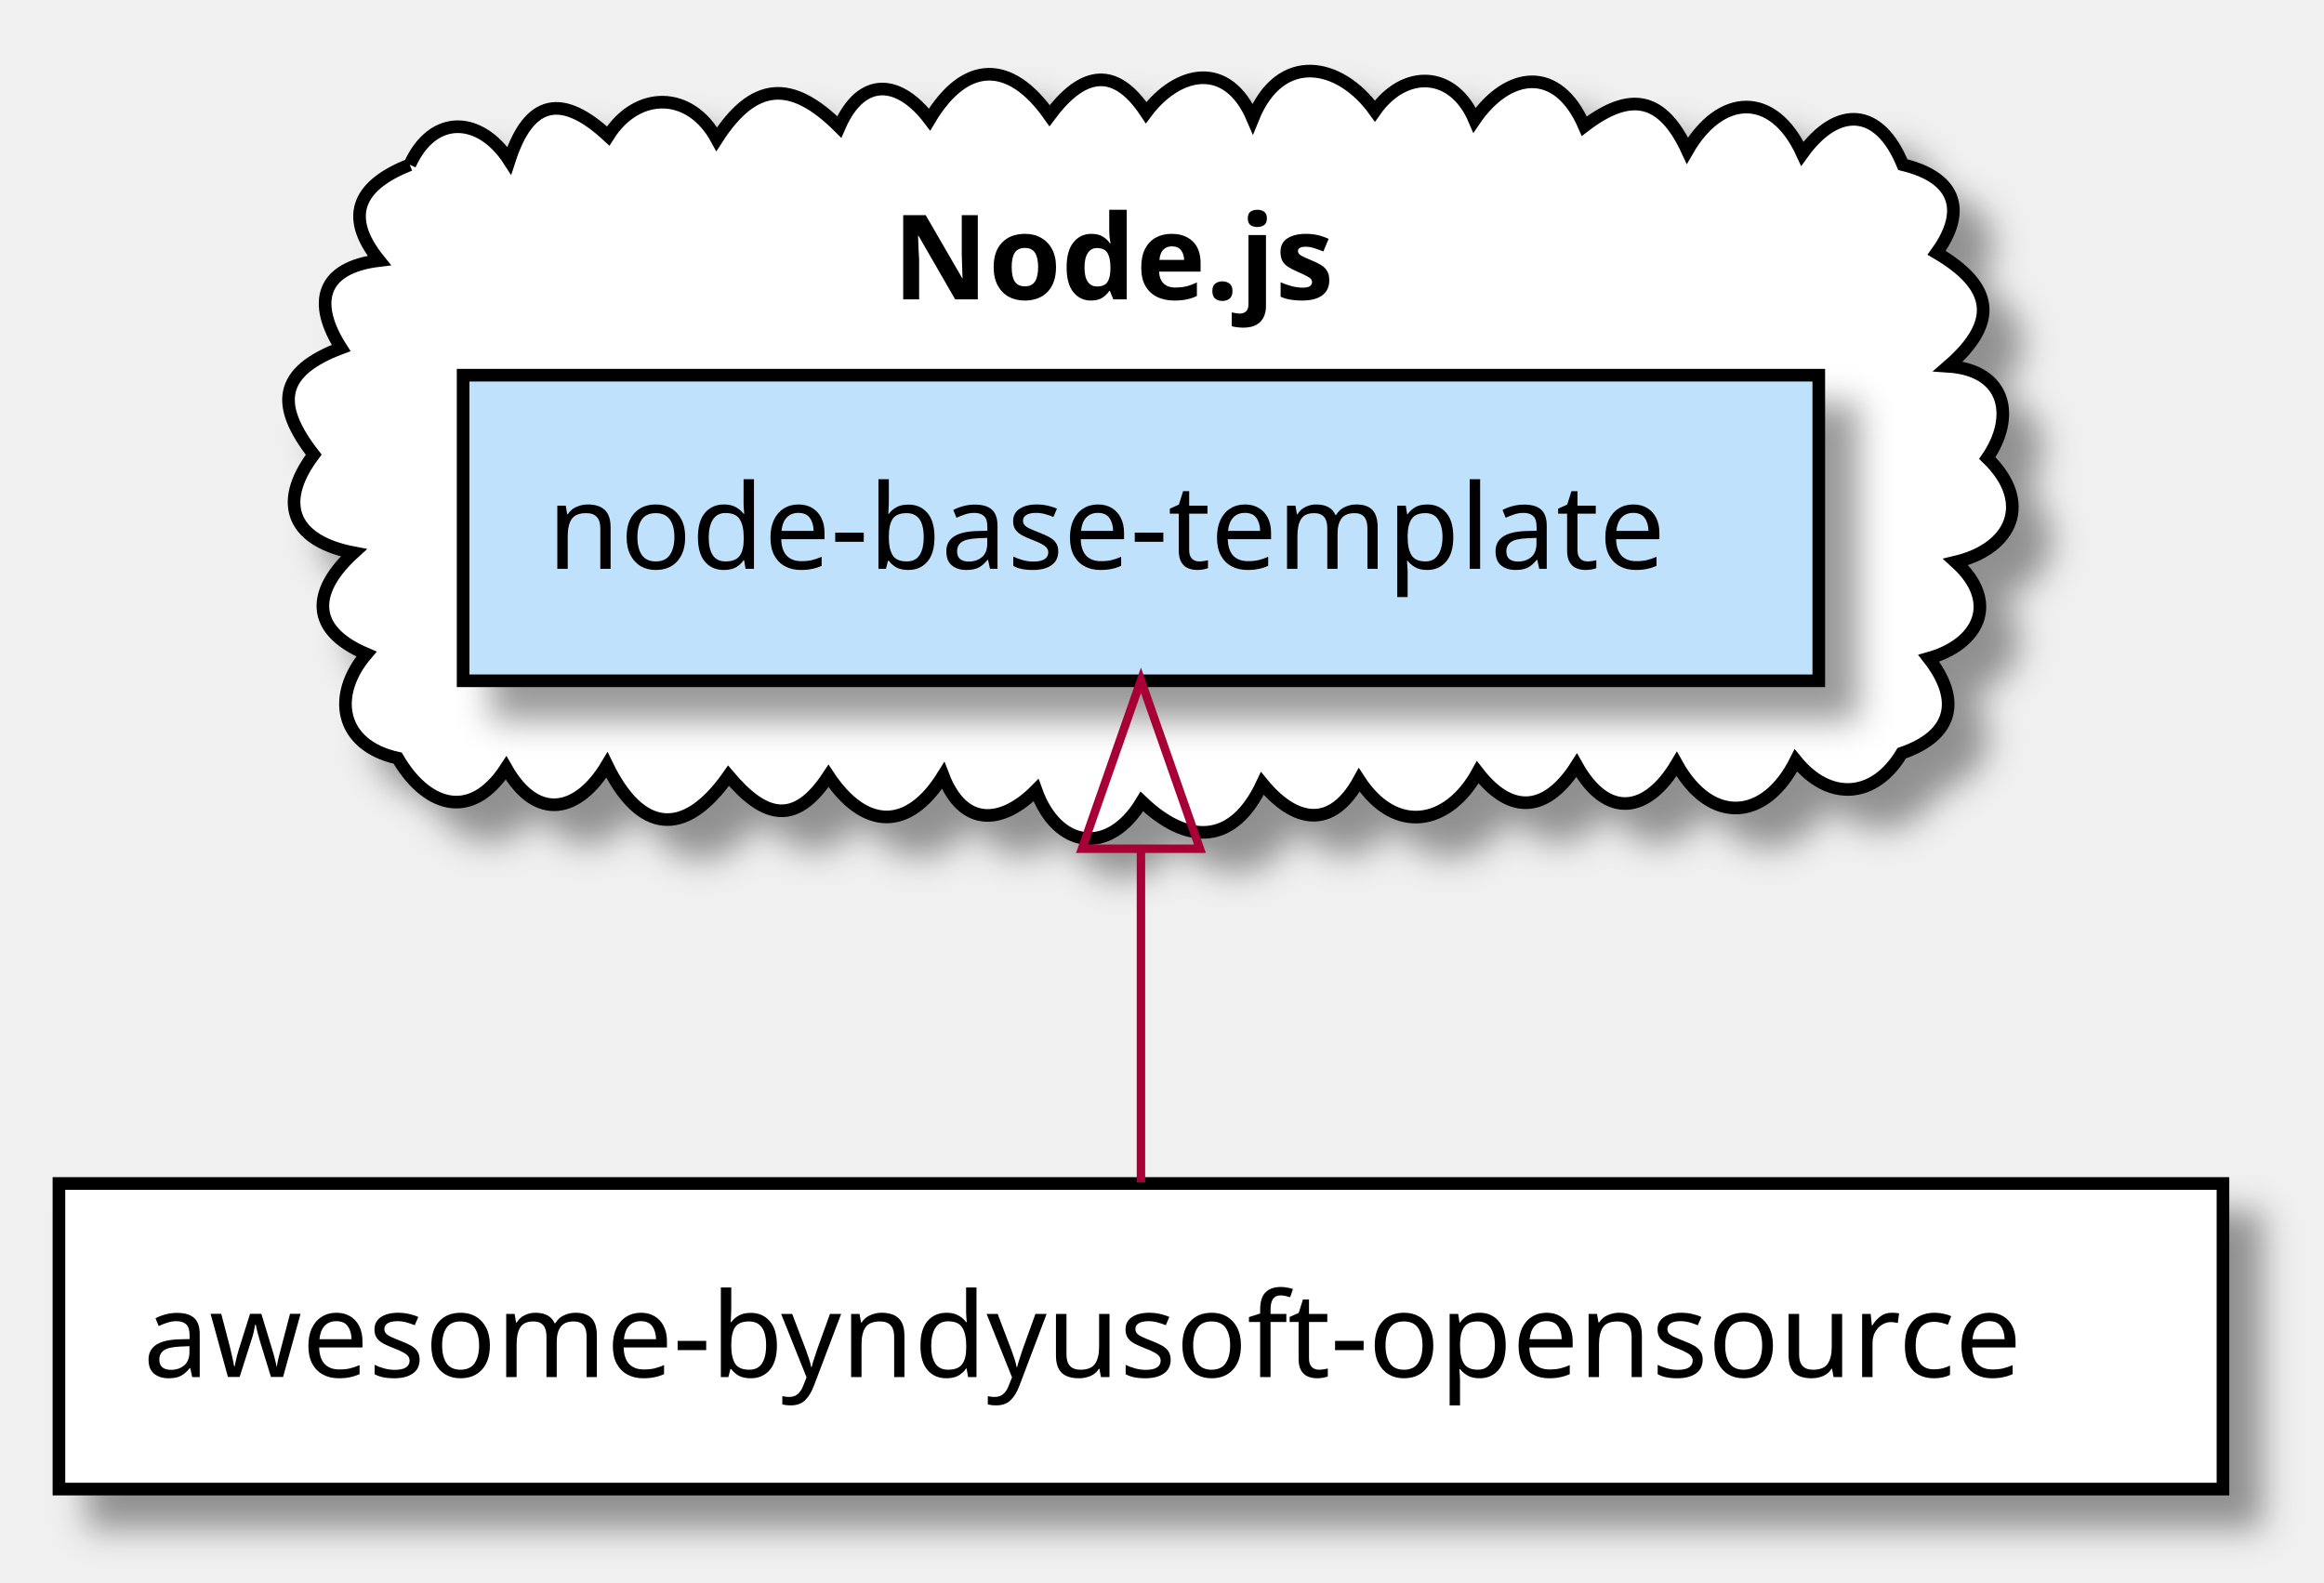
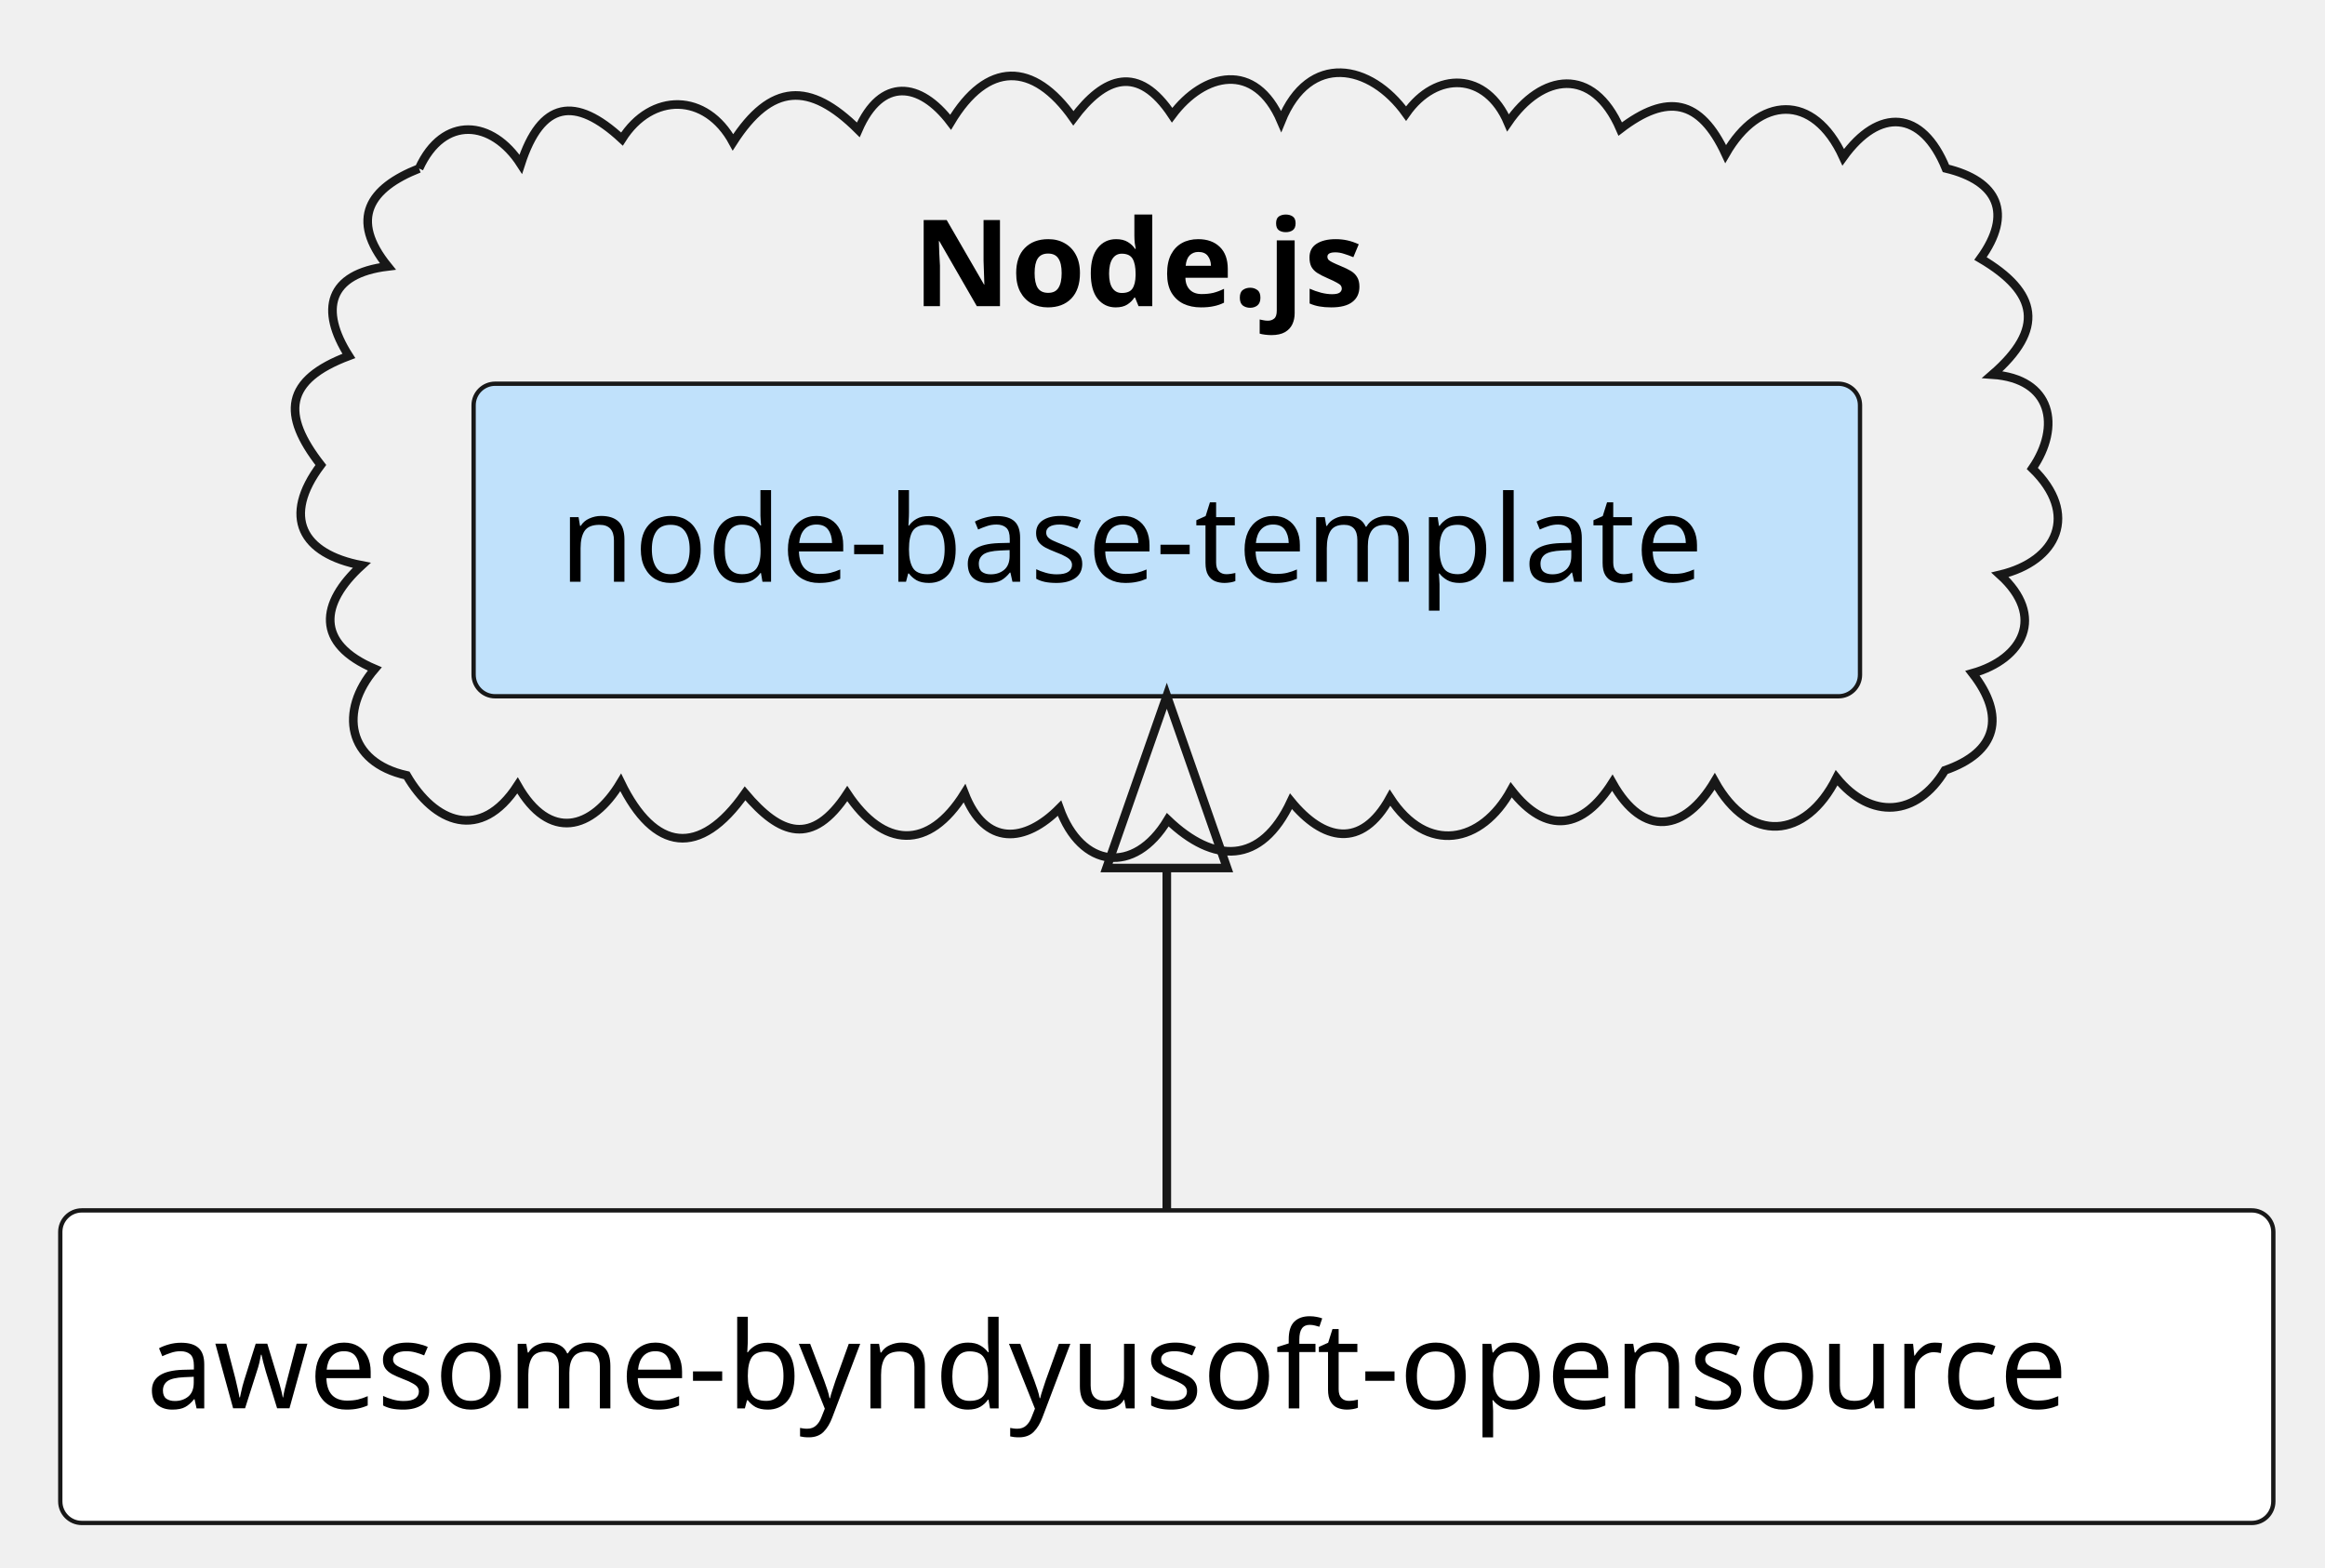
- <svg xmlns="http://www.w3.org/2000/svg" xmlns:xlink="http://www.w3.org/1999/xlink" contentScriptType="application/ecmascript" contentStyleType="text/css" height="188px" preserveAspectRatio="none" style="width:276px;height:188px;background:#FFFFFF;" version="1.1" viewBox="0 0 276 188" width="276px" zoomAndPan="magnify">
-   <defs>
-     <filter height="300%" id="fq01vemqefsvn" width="300%" x="-1" y="-1">
-       <feGaussianBlur result="blurOut" stdDeviation="2.0" />
-       <feColorMatrix in="blurOut" result="blurOut2" type="matrix" values="0 0 0 0 0 0 0 0 0 0 0 0 0 0 0 0 0 0 .4 0" />
-       <feOffset dx="4.0" dy="4.0" in="blurOut2" result="blurOut3" />
-       <feBlend in="SourceGraphic" in2="blurOut3" mode="normal" />
-     </filter>
-   </defs>
+ <svg xmlns="http://www.w3.org/2000/svg" xmlns:xlink="http://www.w3.org/1999/xlink" contentStyleType="text/css" height="182px" preserveAspectRatio="none" style="width:270px;height:182px;background:#FFFFFF;" version="1.1" viewBox="0 0 270 182" width="270px" zoomAndPan="magnify">
+   <defs />
  <g>
-     <path d="M48.665,19.568 C51.493,13.336 57.164,13.921 60.477,19.065 C62.846,11.732 66.785,11.109 72.227,16.148 C75.671,10.702 82.002,10.768 85.121,16.522 C89.537,9.646 94.011,9.439 99.671,15.075 C102.341,8.941 106.837,9.502 110.395,14.195 C114.615,7.114 119.989,7.09 124.651,13.736 C128.243,8.907 132.182,7.423 136.116,13.372 C139.794,8.446 145.772,7.034 148.778,14.082 C152.039,6 159.171,7.427 163.286,13.187 C166.777,8.21 172.614,8.337 175.123,14.254 C179.032,8.54 184.978,7.629 188.155,14.984 C193.611,10.797 197.441,11.506 200.396,17.882 C204.255,11.173 210.583,10.684 214.052,18.254 C218.198,12.485 223.204,12.742 225.978,19.555 C232.043,21.005 233.769,24.796 229.994,30.022 C236.733,33.986 237.456,38.225 231.372,43.5 C238.347,43.964 239.355,49.543 236.016,54.4 C241.466,59.684 238.955,65.154 232.264,66.749 C237.565,71.552 234.963,76.518 229.062,78.185 C232.922,83.143 231.984,87.341 225.856,89.459 C222.602,94.865 217.243,95.21 213.279,90.328 C209.669,97.53 203.16,98.009 199.127,90.742 C195.666,96.546 190.869,97.376 187.242,90.902 C183.864,96.233 179.617,97.062 175.493,91.724 C172.047,98.009 165.704,99.238 161.42,92.64 C158.091,98.698 153.63,97.591 149.921,93.053 C146.452,100.481 140.956,100.321 135.61,95.194 C131.703,101.7 125.516,100.784 123.039,93.856 C119.042,97.898 114.397,98.331 112.007,92.126 C107.838,98.829 102.591,98.482 98.393,92.156 C94.311,98.369 90.582,96.944 86.52,92.133 C81.266,99.628 75.974,98.888 72.083,90.864 C68.752,96.433 63.786,97.7 60.103,91.215 C55.806,97.823 50.427,95.564 47.232,90.045 C40.287,88.514 39.359,82.546 43.52,77.681 C36.597,74.749 37.168,70.063 42.005,65.65 C35.026,64.323 32.735,60.016 37.256,54.001 C32.669,48.111 33.055,44.131 40.51,41.333 C37.094,35.983 38.095,31.777 45.038,30.938 C40.556,25.407 42.92,21.837 48.665,19.568 " fill="#FFFFFF" filter="url(#fq01vemqefsvn)" style="stroke:#000000;stroke-width:1.5;" />
-     <text fill="#000000" font-family="sans-serif" font-size="14" font-weight="bold" lengthAdjust="spacing" textLength="59" x="106" y="35.555">Node.js</text>
-     <a href="https://github.com/Byndyusoft/node-base-template" target="_blank" title="https://github.com/Byndyusoft/node-base-template" xlink:actuate="onRequest" xlink:href="https://github.com/Byndyusoft/node-base-template" xlink:show="new" xlink:title="https://github.com/Byndyusoft/node-base-template" xlink:type="simple">
-       <rect fill="#C0E1FB" filter="url(#fq01vemqefsvn)" height="36.297" style="stroke:#000000;stroke-width:1.5;" width="161" x="55" y="44.56" />
-       <text fill="#000000" font-family="sans-serif" font-size="14" lengthAdjust="spacing" textLength="141" x="65" y="67.555">node-base-template</text>
-     </a>
-     <a href="https://github.com/Byndyusoft/awesome-byndyusoft-opensource" target="_blank" title="https://github.com/Byndyusoft/awesome-byndyusoft-opensource" xlink:actuate="onRequest" xlink:href="https://github.com/Byndyusoft/awesome-byndyusoft-opensource" xlink:show="new" xlink:title="https://github.com/Byndyusoft/awesome-byndyusoft-opensource" xlink:type="simple">
-       <rect fill="#FFFFFF" filter="url(#fq01vemqefsvn)" height="36.297" style="stroke:#000000;stroke-width:1.5;" width="257" x="7" y="140.56" />
-       <text fill="#000000" font-family="sans-serif" font-size="14" lengthAdjust="spacing" textLength="237" x="17" y="163.555">awesome-byndyusoft-opensource</text>
-     </a>
-     <path d="M135.5,101.18 C135.5,114.77 135.5,129.45 135.5,140.43 " fill="none" id="node-base-template-backto-awesome-byndyusoft-opensource" style="stroke:#A80036;stroke-width:1.0;" />
-     <polygon fill="none" points="128.5,100.8,135.5,80.8,142.5,100.8,128.5,100.8" style="stroke:#A80036;stroke-width:1.0;" />
+     <g id="cluster_Node.js">
+       <path d="M48.665,19.568 C51.493,13.336 57.164,13.921 60.477,19.065 C62.846,11.732 66.785,11.109 72.227,16.148 C75.671,10.702 82.002,10.768 85.121,16.522 C89.537,9.646 94.011,9.439 99.671,15.075 C102.341,8.941 106.837,9.502 110.395,14.195 C114.615,7.114 119.989,7.09 124.651,13.736 C128.243,8.907 132.182,7.423 136.116,13.372 C139.794,8.446 145.772,7.034 148.778,14.082 C152.039,6 159.171,7.427 163.286,13.187 C166.777,8.21 172.614,8.337 175.123,14.254 C179.032,8.54 184.978,7.629 188.155,14.984 C193.611,10.797 197.441,11.506 200.396,17.882 C204.255,11.173 210.583,10.684 214.052,18.254 C218.198,12.485 223.204,12.742 225.978,19.555 C232.043,21.005 233.769,24.796 229.994,30.022 C236.733,33.986 237.456,38.225 231.372,43.5 C238.347,43.964 239.355,49.543 236.016,54.4 C241.466,59.684 238.955,65.154 232.264,66.749 C237.565,71.552 234.963,76.518 229.062,78.185 C232.922,83.143 231.984,87.341 225.856,89.459 C222.602,94.865 217.243,95.21 213.279,90.328 C209.669,97.53 203.16,98.009 199.127,90.742 C195.666,96.546 190.869,97.376 187.242,90.902 C183.864,96.233 179.617,97.062 175.493,91.724 C172.047,98.009 165.704,99.238 161.42,92.64 C158.091,98.698 153.63,97.591 149.921,93.053 C146.452,100.481 140.956,100.321 135.61,95.194 C131.703,101.7 125.516,100.784 123.039,93.856 C119.042,97.898 114.397,98.331 112.007,92.126 C107.838,98.829 102.591,98.482 98.393,92.156 C94.311,98.369 90.582,96.944 86.52,92.133 C81.266,99.628 75.974,98.888 72.083,90.864 C68.752,96.433 63.786,97.7 60.103,91.215 C55.806,97.823 50.427,95.564 47.232,90.045 C40.287,88.514 39.359,82.546 43.52,77.681 C36.597,74.749 37.168,70.063 42.005,65.65 C35.026,64.323 32.735,60.016 37.256,54.001 C32.669,48.111 33.055,44.131 40.51,41.333 C37.094,35.983 38.095,31.777 45.038,30.938 C40.556,25.407 42.92,21.837 48.665,19.568 " style="stroke:#181818;stroke-width:1.0;fill:none;" />
+       <text fill="#000000" font-family="sans-serif" font-size="14" font-weight="bold" lengthAdjust="spacing" textLength="59" x="106" y="35.555">Node.js</text>
+     </g>
+     <g id="elem_node-base-template">
+       <a href="https://github.com/Byndyusoft/node-base-template" target="_blank" title="https://github.com/Byndyusoft/node-base-template" xlink:actuate="onRequest" xlink:href="https://github.com/Byndyusoft/node-base-template" xlink:show="new" xlink:title="https://github.com/Byndyusoft/node-base-template" xlink:type="simple">
+         <rect fill="#C0E1FB" height="36.297" rx="2.5" ry="2.5" style="stroke:#181818;stroke-width:0.5;" width="161" x="55" y="44.56" />
+         <text fill="#000000" font-family="sans-serif" font-size="14" lengthAdjust="spacing" textLength="141" x="65" y="67.555">node-base-template</text>
+       </a>
+     </g>
+     <g id="elem_awesome-byndyusoft-opensource">
+       <a href="https://github.com/Byndyusoft/awesome-byndyusoft-opensource" target="_blank" title="https://github.com/Byndyusoft/awesome-byndyusoft-opensource" xlink:actuate="onRequest" xlink:href="https://github.com/Byndyusoft/awesome-byndyusoft-opensource" xlink:show="new" xlink:title="https://github.com/Byndyusoft/awesome-byndyusoft-opensource" xlink:type="simple">
+         <rect fill="#FFFFFF" height="36.297" rx="2.5" ry="2.5" style="stroke:#181818;stroke-width:0.5;" width="257" x="7" y="140.56" />
+         <text fill="#000000" font-family="sans-serif" font-size="14" lengthAdjust="spacing" textLength="237" x="17" y="163.555">awesome-byndyusoft-opensource</text>
+       </a>
+     </g>
+     <g id="link_node-base-template_awesome-byndyusoft-opensource">
+       <path d="M135.5,101.18 C135.5,114.77 135.5,129.45 135.5,140.43 " fill="none" id="node-base-template-backto-awesome-byndyusoft-opensource" style="stroke:#181818;stroke-width:1.0;" />
+       <polygon fill="none" points="128.5,100.8,135.5,80.8,142.5,100.8,128.5,100.8" style="stroke:#181818;stroke-width:1.0;" />
+     </g>
  </g>
</svg>
